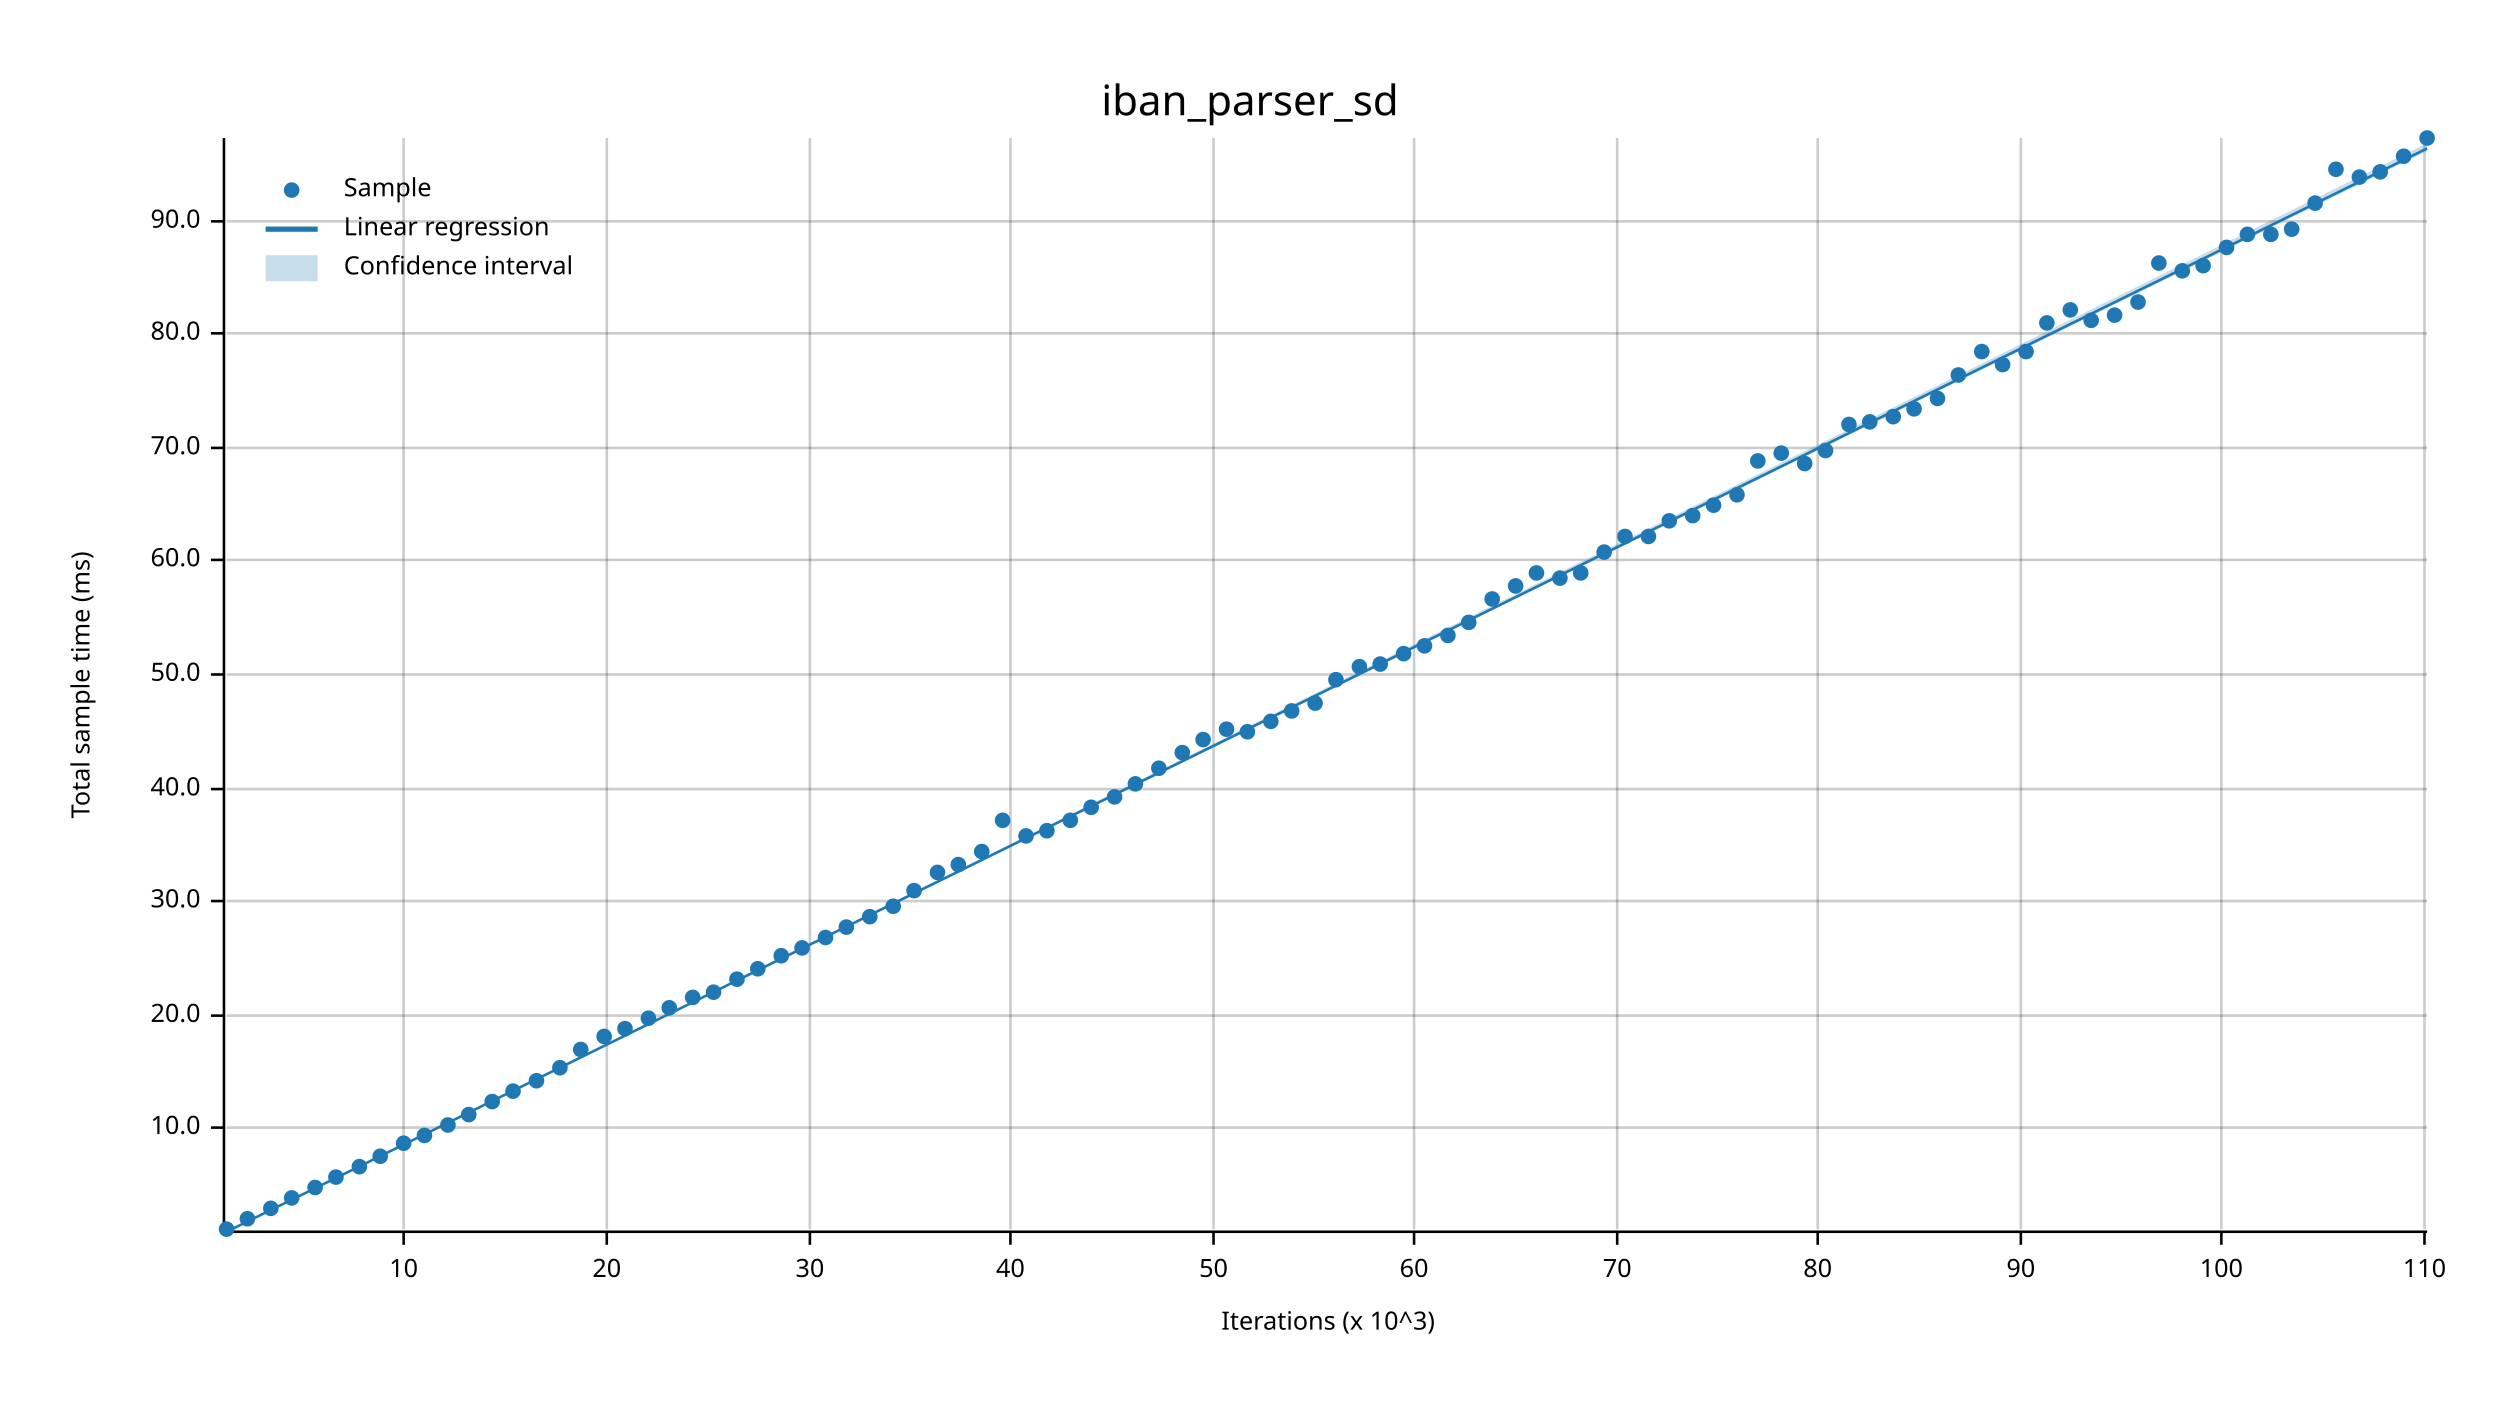
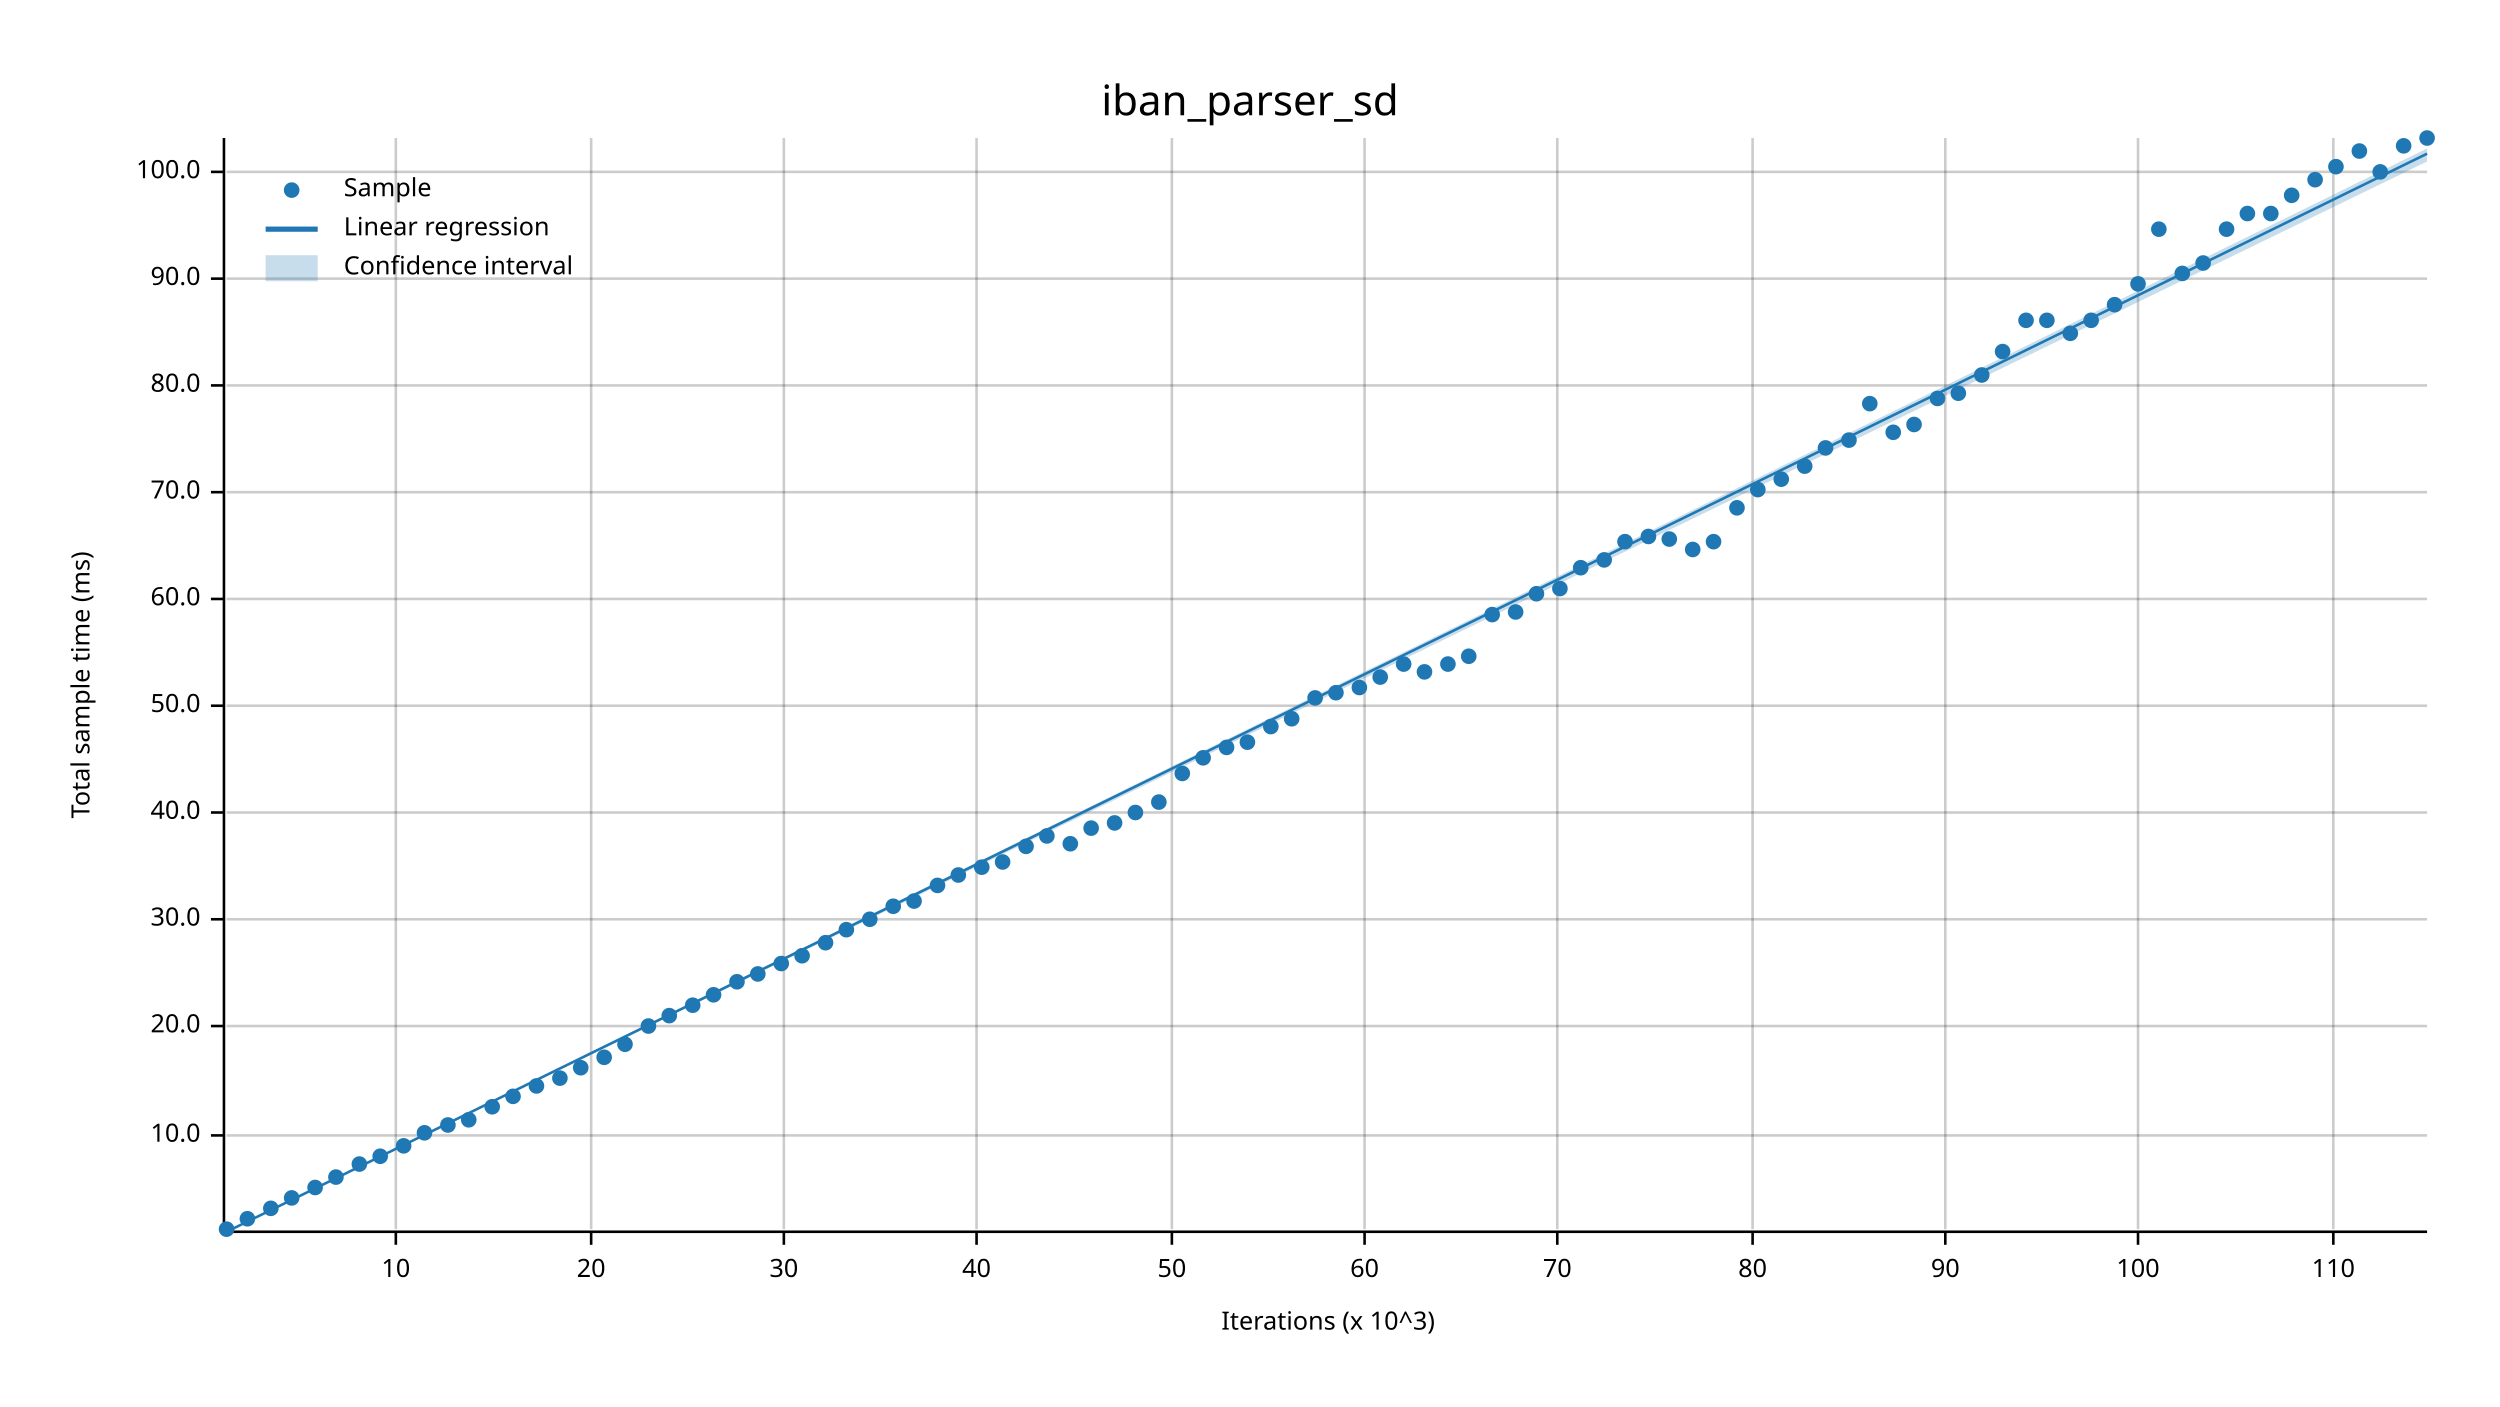
<svg xmlns="http://www.w3.org/2000/svg" width="960" height="540" viewBox="0 0 960 540">
  <text x="480" y="32" dy="0.76em" text-anchor="middle" font-family="sans-serif" font-size="16.129" opacity="1" fill="#000000">
iban_parser_sd
</text>
  <text x="27" y="263" dy="0.76em" text-anchor="middle" font-family="sans-serif" font-size="9.677" opacity="1" fill="#000000" transform="rotate(270, 27, 263)">
Total sample time (ms)
</text>
  <text x="510" y="513" dy="-0.5ex" text-anchor="middle" font-family="sans-serif" font-size="9.677" opacity="1" fill="#000000">
Iterations (x 10^3)
</text>
-   <line opacity="0.2" stroke="#000000" stroke-width="1" x1="155" y1="472" x2="155" y2="53" />
-   <line opacity="0.2" stroke="#000000" stroke-width="1" x1="233" y1="472" x2="233" y2="53" />
-   <line opacity="0.2" stroke="#000000" stroke-width="1" x1="311" y1="472" x2="311" y2="53" />
-   <line opacity="0.2" stroke="#000000" stroke-width="1" x1="388" y1="472" x2="388" y2="53" />
-   <line opacity="0.2" stroke="#000000" stroke-width="1" x1="466" y1="472" x2="466" y2="53" />
-   <line opacity="0.2" stroke="#000000" stroke-width="1" x1="543" y1="472" x2="543" y2="53" />
-   <line opacity="0.2" stroke="#000000" stroke-width="1" x1="621" y1="472" x2="621" y2="53" />
-   <line opacity="0.2" stroke="#000000" stroke-width="1" x1="698" y1="472" x2="698" y2="53" />
-   <line opacity="0.2" stroke="#000000" stroke-width="1" x1="776" y1="472" x2="776" y2="53" />
-   <line opacity="0.2" stroke="#000000" stroke-width="1" x1="853" y1="472" x2="853" y2="53" />
-   <line opacity="0.2" stroke="#000000" stroke-width="1" x1="931" y1="472" x2="931" y2="53" />
-   <line opacity="0.2" stroke="#000000" stroke-width="1" x1="87" y1="433" x2="932" y2="433" />
-   <line opacity="0.2" stroke="#000000" stroke-width="1" x1="87" y1="390" x2="932" y2="390" />
-   <line opacity="0.2" stroke="#000000" stroke-width="1" x1="87" y1="346" x2="932" y2="346" />
-   <line opacity="0.2" stroke="#000000" stroke-width="1" x1="87" y1="303" x2="932" y2="303" />
-   <line opacity="0.2" stroke="#000000" stroke-width="1" x1="87" y1="259" x2="932" y2="259" />
-   <line opacity="0.2" stroke="#000000" stroke-width="1" x1="87" y1="215" x2="932" y2="215" />
-   <line opacity="0.2" stroke="#000000" stroke-width="1" x1="87" y1="172" x2="932" y2="172" />
-   <line opacity="0.2" stroke="#000000" stroke-width="1" x1="87" y1="128" x2="932" y2="128" />
-   <line opacity="0.2" stroke="#000000" stroke-width="1" x1="87" y1="85" x2="932" y2="85" />
+   <line opacity="0.2" stroke="#000000" stroke-width="1" x1="152" y1="472" x2="152" y2="53" />
+   <line opacity="0.2" stroke="#000000" stroke-width="1" x1="227" y1="472" x2="227" y2="53" />
+   <line opacity="0.2" stroke="#000000" stroke-width="1" x1="301" y1="472" x2="301" y2="53" />
+   <line opacity="0.2" stroke="#000000" stroke-width="1" x1="375" y1="472" x2="375" y2="53" />
+   <line opacity="0.2" stroke="#000000" stroke-width="1" x1="450" y1="472" x2="450" y2="53" />
+   <line opacity="0.2" stroke="#000000" stroke-width="1" x1="524" y1="472" x2="524" y2="53" />
+   <line opacity="0.2" stroke="#000000" stroke-width="1" x1="598" y1="472" x2="598" y2="53" />
+   <line opacity="0.2" stroke="#000000" stroke-width="1" x1="673" y1="472" x2="673" y2="53" />
+   <line opacity="0.2" stroke="#000000" stroke-width="1" x1="747" y1="472" x2="747" y2="53" />
+   <line opacity="0.2" stroke="#000000" stroke-width="1" x1="821" y1="472" x2="821" y2="53" />
+   <line opacity="0.2" stroke="#000000" stroke-width="1" x1="896" y1="472" x2="896" y2="53" />
+   <line opacity="0.2" stroke="#000000" stroke-width="1" x1="87" y1="436" x2="932" y2="436" />
+   <line opacity="0.2" stroke="#000000" stroke-width="1" x1="87" y1="394" x2="932" y2="394" />
+   <line opacity="0.2" stroke="#000000" stroke-width="1" x1="87" y1="353" x2="932" y2="353" />
+   <line opacity="0.2" stroke="#000000" stroke-width="1" x1="87" y1="312" x2="932" y2="312" />
+   <line opacity="0.2" stroke="#000000" stroke-width="1" x1="87" y1="271" x2="932" y2="271" />
+   <line opacity="0.2" stroke="#000000" stroke-width="1" x1="87" y1="230" x2="932" y2="230" />
+   <line opacity="0.2" stroke="#000000" stroke-width="1" x1="87" y1="189" x2="932" y2="189" />
+   <line opacity="0.2" stroke="#000000" stroke-width="1" x1="87" y1="148" x2="932" y2="148" />
+   <line opacity="0.2" stroke="#000000" stroke-width="1" x1="87" y1="107" x2="932" y2="107" />
+   <line opacity="0.2" stroke="#000000" stroke-width="1" x1="87" y1="66" x2="932" y2="66" />
  <polyline fill="none" opacity="1" stroke="#000000" stroke-width="1" points="86,53 86,472 " />
-   <text x="77" y="433" dy="0.5ex" text-anchor="end" font-family="sans-serif" font-size="9.677" opacity="1" fill="#000000">
+   <text x="77" y="436" dy="0.5ex" text-anchor="end" font-family="sans-serif" font-size="9.677" opacity="1" fill="#000000">
10.0
</text>
-   <polyline fill="none" opacity="1" stroke="#000000" stroke-width="1" points="81,433 86,433 " />
-   <text x="77" y="390" dy="0.5ex" text-anchor="end" font-family="sans-serif" font-size="9.677" opacity="1" fill="#000000">
+   <polyline fill="none" opacity="1" stroke="#000000" stroke-width="1" points="81,436 86,436 " />
+   <text x="77" y="394" dy="0.5ex" text-anchor="end" font-family="sans-serif" font-size="9.677" opacity="1" fill="#000000">
20.0
</text>
-   <polyline fill="none" opacity="1" stroke="#000000" stroke-width="1" points="81,390 86,390 " />
-   <text x="77" y="346" dy="0.5ex" text-anchor="end" font-family="sans-serif" font-size="9.677" opacity="1" fill="#000000">
+   <polyline fill="none" opacity="1" stroke="#000000" stroke-width="1" points="81,394 86,394 " />
+   <text x="77" y="353" dy="0.5ex" text-anchor="end" font-family="sans-serif" font-size="9.677" opacity="1" fill="#000000">
30.0
</text>
-   <polyline fill="none" opacity="1" stroke="#000000" stroke-width="1" points="81,346 86,346 " />
-   <text x="77" y="303" dy="0.5ex" text-anchor="end" font-family="sans-serif" font-size="9.677" opacity="1" fill="#000000">
+   <polyline fill="none" opacity="1" stroke="#000000" stroke-width="1" points="81,353 86,353 " />
+   <text x="77" y="312" dy="0.5ex" text-anchor="end" font-family="sans-serif" font-size="9.677" opacity="1" fill="#000000">
40.0
</text>
-   <polyline fill="none" opacity="1" stroke="#000000" stroke-width="1" points="81,303 86,303 " />
-   <text x="77" y="259" dy="0.5ex" text-anchor="end" font-family="sans-serif" font-size="9.677" opacity="1" fill="#000000">
+   <polyline fill="none" opacity="1" stroke="#000000" stroke-width="1" points="81,312 86,312 " />
+   <text x="77" y="271" dy="0.5ex" text-anchor="end" font-family="sans-serif" font-size="9.677" opacity="1" fill="#000000">
50.0
</text>
-   <polyline fill="none" opacity="1" stroke="#000000" stroke-width="1" points="81,259 86,259 " />
-   <text x="77" y="215" dy="0.5ex" text-anchor="end" font-family="sans-serif" font-size="9.677" opacity="1" fill="#000000">
+   <polyline fill="none" opacity="1" stroke="#000000" stroke-width="1" points="81,271 86,271 " />
+   <text x="77" y="230" dy="0.5ex" text-anchor="end" font-family="sans-serif" font-size="9.677" opacity="1" fill="#000000">
60.0
</text>
-   <polyline fill="none" opacity="1" stroke="#000000" stroke-width="1" points="81,215 86,215 " />
-   <text x="77" y="172" dy="0.5ex" text-anchor="end" font-family="sans-serif" font-size="9.677" opacity="1" fill="#000000">
+   <polyline fill="none" opacity="1" stroke="#000000" stroke-width="1" points="81,230 86,230 " />
+   <text x="77" y="189" dy="0.5ex" text-anchor="end" font-family="sans-serif" font-size="9.677" opacity="1" fill="#000000">
70.0
</text>
-   <polyline fill="none" opacity="1" stroke="#000000" stroke-width="1" points="81,172 86,172 " />
-   <text x="77" y="128" dy="0.5ex" text-anchor="end" font-family="sans-serif" font-size="9.677" opacity="1" fill="#000000">
+   <polyline fill="none" opacity="1" stroke="#000000" stroke-width="1" points="81,189 86,189 " />
+   <text x="77" y="148" dy="0.5ex" text-anchor="end" font-family="sans-serif" font-size="9.677" opacity="1" fill="#000000">
80.0
</text>
-   <polyline fill="none" opacity="1" stroke="#000000" stroke-width="1" points="81,128 86,128 " />
-   <text x="77" y="85" dy="0.5ex" text-anchor="end" font-family="sans-serif" font-size="9.677" opacity="1" fill="#000000">
+   <polyline fill="none" opacity="1" stroke="#000000" stroke-width="1" points="81,148 86,148 " />
+   <text x="77" y="107" dy="0.5ex" text-anchor="end" font-family="sans-serif" font-size="9.677" opacity="1" fill="#000000">
90.0
</text>
-   <polyline fill="none" opacity="1" stroke="#000000" stroke-width="1" points="81,85 86,85 " />
+   <polyline fill="none" opacity="1" stroke="#000000" stroke-width="1" points="81,107 86,107 " />
+   <text x="77" y="66" dy="0.5ex" text-anchor="end" font-family="sans-serif" font-size="9.677" opacity="1" fill="#000000">
+ 100.0
+ </text>
+   <polyline fill="none" opacity="1" stroke="#000000" stroke-width="1" points="81,66 86,66 " />
  <polyline fill="none" opacity="1" stroke="#000000" stroke-width="1" points="87,473 932,473 " />
-   <text x="155" y="483" dy="0.76em" text-anchor="middle" font-family="sans-serif" font-size="9.677" opacity="1" fill="#000000">
+   <text x="152" y="483" dy="0.76em" text-anchor="middle" font-family="sans-serif" font-size="9.677" opacity="1" fill="#000000">
10
</text>
-   <polyline fill="none" opacity="1" stroke="#000000" stroke-width="1" points="155,473 155,478 " />
-   <text x="233" y="483" dy="0.76em" text-anchor="middle" font-family="sans-serif" font-size="9.677" opacity="1" fill="#000000">
+   <polyline fill="none" opacity="1" stroke="#000000" stroke-width="1" points="152,473 152,478 " />
+   <text x="227" y="483" dy="0.76em" text-anchor="middle" font-family="sans-serif" font-size="9.677" opacity="1" fill="#000000">
20
</text>
-   <polyline fill="none" opacity="1" stroke="#000000" stroke-width="1" points="233,473 233,478 " />
-   <text x="311" y="483" dy="0.76em" text-anchor="middle" font-family="sans-serif" font-size="9.677" opacity="1" fill="#000000">
+   <polyline fill="none" opacity="1" stroke="#000000" stroke-width="1" points="227,473 227,478 " />
+   <text x="301" y="483" dy="0.76em" text-anchor="middle" font-family="sans-serif" font-size="9.677" opacity="1" fill="#000000">
30
</text>
-   <polyline fill="none" opacity="1" stroke="#000000" stroke-width="1" points="311,473 311,478 " />
-   <text x="388" y="483" dy="0.76em" text-anchor="middle" font-family="sans-serif" font-size="9.677" opacity="1" fill="#000000">
+   <polyline fill="none" opacity="1" stroke="#000000" stroke-width="1" points="301,473 301,478 " />
+   <text x="375" y="483" dy="0.76em" text-anchor="middle" font-family="sans-serif" font-size="9.677" opacity="1" fill="#000000">
40
</text>
-   <polyline fill="none" opacity="1" stroke="#000000" stroke-width="1" points="388,473 388,478 " />
-   <text x="466" y="483" dy="0.76em" text-anchor="middle" font-family="sans-serif" font-size="9.677" opacity="1" fill="#000000">
+   <polyline fill="none" opacity="1" stroke="#000000" stroke-width="1" points="375,473 375,478 " />
+   <text x="450" y="483" dy="0.76em" text-anchor="middle" font-family="sans-serif" font-size="9.677" opacity="1" fill="#000000">
50
</text>
-   <polyline fill="none" opacity="1" stroke="#000000" stroke-width="1" points="466,473 466,478 " />
-   <text x="543" y="483" dy="0.76em" text-anchor="middle" font-family="sans-serif" font-size="9.677" opacity="1" fill="#000000">
+   <polyline fill="none" opacity="1" stroke="#000000" stroke-width="1" points="450,473 450,478 " />
+   <text x="524" y="483" dy="0.76em" text-anchor="middle" font-family="sans-serif" font-size="9.677" opacity="1" fill="#000000">
60
</text>
-   <polyline fill="none" opacity="1" stroke="#000000" stroke-width="1" points="543,473 543,478 " />
-   <text x="621" y="483" dy="0.76em" text-anchor="middle" font-family="sans-serif" font-size="9.677" opacity="1" fill="#000000">
+   <polyline fill="none" opacity="1" stroke="#000000" stroke-width="1" points="524,473 524,478 " />
+   <text x="598" y="483" dy="0.76em" text-anchor="middle" font-family="sans-serif" font-size="9.677" opacity="1" fill="#000000">
70
</text>
-   <polyline fill="none" opacity="1" stroke="#000000" stroke-width="1" points="621,473 621,478 " />
-   <text x="698" y="483" dy="0.76em" text-anchor="middle" font-family="sans-serif" font-size="9.677" opacity="1" fill="#000000">
+   <polyline fill="none" opacity="1" stroke="#000000" stroke-width="1" points="598,473 598,478 " />
+   <text x="673" y="483" dy="0.76em" text-anchor="middle" font-family="sans-serif" font-size="9.677" opacity="1" fill="#000000">
80
</text>
-   <polyline fill="none" opacity="1" stroke="#000000" stroke-width="1" points="698,473 698,478 " />
-   <text x="776" y="483" dy="0.76em" text-anchor="middle" font-family="sans-serif" font-size="9.677" opacity="1" fill="#000000">
+   <polyline fill="none" opacity="1" stroke="#000000" stroke-width="1" points="673,473 673,478 " />
+   <text x="747" y="483" dy="0.76em" text-anchor="middle" font-family="sans-serif" font-size="9.677" opacity="1" fill="#000000">
90
</text>
-   <polyline fill="none" opacity="1" stroke="#000000" stroke-width="1" points="776,473 776,478 " />
-   <text x="853" y="483" dy="0.76em" text-anchor="middle" font-family="sans-serif" font-size="9.677" opacity="1" fill="#000000">
+   <polyline fill="none" opacity="1" stroke="#000000" stroke-width="1" points="747,473 747,478 " />
+   <text x="821" y="483" dy="0.76em" text-anchor="middle" font-family="sans-serif" font-size="9.677" opacity="1" fill="#000000">
100
</text>
-   <polyline fill="none" opacity="1" stroke="#000000" stroke-width="1" points="853,473 853,478 " />
-   <text x="931" y="483" dy="0.76em" text-anchor="middle" font-family="sans-serif" font-size="9.677" opacity="1" fill="#000000">
+   <polyline fill="none" opacity="1" stroke="#000000" stroke-width="1" points="821,473 821,478 " />
+   <text x="896" y="483" dy="0.76em" text-anchor="middle" font-family="sans-serif" font-size="9.677" opacity="1" fill="#000000">
110
</text>
-   <polyline fill="none" opacity="1" stroke="#000000" stroke-width="1" points="931,473 931,478 " />
+   <polyline fill="none" opacity="1" stroke="#000000" stroke-width="1" points="896,473 896,478 " />
  <circle cx="87" cy="472" r="3" opacity="1" fill="#1F78B4" stroke="none" stroke-width="1" />
  <circle cx="95" cy="468" r="3" opacity="1" fill="#1F78B4" stroke="none" stroke-width="1" />
  <circle cx="104" cy="464" r="3" opacity="1" fill="#1F78B4" stroke="none" stroke-width="1" />
  <circle cx="112" cy="460" r="3" opacity="1" fill="#1F78B4" stroke="none" stroke-width="1" />
  <circle cx="121" cy="456" r="3" opacity="1" fill="#1F78B4" stroke="none" stroke-width="1" />
  <circle cx="129" cy="452" r="3" opacity="1" fill="#1F78B4" stroke="none" stroke-width="1" />
-   <circle cx="138" cy="448" r="3" opacity="1" fill="#1F78B4" stroke="none" stroke-width="1" />
+   <circle cx="138" cy="447" r="3" opacity="1" fill="#1F78B4" stroke="none" stroke-width="1" />
  <circle cx="146" cy="444" r="3" opacity="1" fill="#1F78B4" stroke="none" stroke-width="1" />
-   <circle cx="155" cy="439" r="3" opacity="1" fill="#1F78B4" stroke="none" stroke-width="1" />
-   <circle cx="163" cy="436" r="3" opacity="1" fill="#1F78B4" stroke="none" stroke-width="1" />
+   <circle cx="155" cy="440" r="3" opacity="1" fill="#1F78B4" stroke="none" stroke-width="1" />
+   <circle cx="163" cy="435" r="3" opacity="1" fill="#1F78B4" stroke="none" stroke-width="1" />
  <circle cx="172" cy="432" r="3" opacity="1" fill="#1F78B4" stroke="none" stroke-width="1" />
-   <circle cx="180" cy="428" r="3" opacity="1" fill="#1F78B4" stroke="none" stroke-width="1" />
-   <circle cx="189" cy="423" r="3" opacity="1" fill="#1F78B4" stroke="none" stroke-width="1" />
-   <circle cx="197" cy="419" r="3" opacity="1" fill="#1F78B4" stroke="none" stroke-width="1" />
-   <circle cx="206" cy="415" r="3" opacity="1" fill="#1F78B4" stroke="none" stroke-width="1" />
-   <circle cx="215" cy="410" r="3" opacity="1" fill="#1F78B4" stroke="none" stroke-width="1" />
-   <circle cx="223" cy="403" r="3" opacity="1" fill="#1F78B4" stroke="none" stroke-width="1" />
-   <circle cx="232" cy="398" r="3" opacity="1" fill="#1F78B4" stroke="none" stroke-width="1" />
-   <circle cx="240" cy="395" r="3" opacity="1" fill="#1F78B4" stroke="none" stroke-width="1" />
-   <circle cx="249" cy="391" r="3" opacity="1" fill="#1F78B4" stroke="none" stroke-width="1" />
-   <circle cx="257" cy="387" r="3" opacity="1" fill="#1F78B4" stroke="none" stroke-width="1" />
-   <circle cx="266" cy="383" r="3" opacity="1" fill="#1F78B4" stroke="none" stroke-width="1" />
-   <circle cx="274" cy="381" r="3" opacity="1" fill="#1F78B4" stroke="none" stroke-width="1" />
-   <circle cx="283" cy="376" r="3" opacity="1" fill="#1F78B4" stroke="none" stroke-width="1" />
-   <circle cx="291" cy="372" r="3" opacity="1" fill="#1F78B4" stroke="none" stroke-width="1" />
-   <circle cx="300" cy="367" r="3" opacity="1" fill="#1F78B4" stroke="none" stroke-width="1" />
-   <circle cx="308" cy="364" r="3" opacity="1" fill="#1F78B4" stroke="none" stroke-width="1" />
-   <circle cx="317" cy="360" r="3" opacity="1" fill="#1F78B4" stroke="none" stroke-width="1" />
-   <circle cx="325" cy="356" r="3" opacity="1" fill="#1F78B4" stroke="none" stroke-width="1" />
-   <circle cx="334" cy="352" r="3" opacity="1" fill="#1F78B4" stroke="none" stroke-width="1" />
+   <circle cx="180" cy="430" r="3" opacity="1" fill="#1F78B4" stroke="none" stroke-width="1" />
+   <circle cx="189" cy="425" r="3" opacity="1" fill="#1F78B4" stroke="none" stroke-width="1" />
+   <circle cx="197" cy="421" r="3" opacity="1" fill="#1F78B4" stroke="none" stroke-width="1" />
+   <circle cx="206" cy="417" r="3" opacity="1" fill="#1F78B4" stroke="none" stroke-width="1" />
+   <circle cx="215" cy="414" r="3" opacity="1" fill="#1F78B4" stroke="none" stroke-width="1" />
+   <circle cx="223" cy="410" r="3" opacity="1" fill="#1F78B4" stroke="none" stroke-width="1" />
+   <circle cx="232" cy="406" r="3" opacity="1" fill="#1F78B4" stroke="none" stroke-width="1" />
+   <circle cx="240" cy="401" r="3" opacity="1" fill="#1F78B4" stroke="none" stroke-width="1" />
+   <circle cx="249" cy="394" r="3" opacity="1" fill="#1F78B4" stroke="none" stroke-width="1" />
+   <circle cx="257" cy="390" r="3" opacity="1" fill="#1F78B4" stroke="none" stroke-width="1" />
+   <circle cx="266" cy="386" r="3" opacity="1" fill="#1F78B4" stroke="none" stroke-width="1" />
+   <circle cx="274" cy="382" r="3" opacity="1" fill="#1F78B4" stroke="none" stroke-width="1" />
+   <circle cx="283" cy="377" r="3" opacity="1" fill="#1F78B4" stroke="none" stroke-width="1" />
+   <circle cx="291" cy="374" r="3" opacity="1" fill="#1F78B4" stroke="none" stroke-width="1" />
+   <circle cx="300" cy="370" r="3" opacity="1" fill="#1F78B4" stroke="none" stroke-width="1" />
+   <circle cx="308" cy="367" r="3" opacity="1" fill="#1F78B4" stroke="none" stroke-width="1" />
+   <circle cx="317" cy="362" r="3" opacity="1" fill="#1F78B4" stroke="none" stroke-width="1" />
+   <circle cx="325" cy="357" r="3" opacity="1" fill="#1F78B4" stroke="none" stroke-width="1" />
+   <circle cx="334" cy="353" r="3" opacity="1" fill="#1F78B4" stroke="none" stroke-width="1" />
  <circle cx="343" cy="348" r="3" opacity="1" fill="#1F78B4" stroke="none" stroke-width="1" />
-   <circle cx="351" cy="342" r="3" opacity="1" fill="#1F78B4" stroke="none" stroke-width="1" />
-   <circle cx="360" cy="335" r="3" opacity="1" fill="#1F78B4" stroke="none" stroke-width="1" />
-   <circle cx="368" cy="332" r="3" opacity="1" fill="#1F78B4" stroke="none" stroke-width="1" />
-   <circle cx="377" cy="327" r="3" opacity="1" fill="#1F78B4" stroke="none" stroke-width="1" />
-   <circle cx="385" cy="315" r="3" opacity="1" fill="#1F78B4" stroke="none" stroke-width="1" />
-   <circle cx="394" cy="321" r="3" opacity="1" fill="#1F78B4" stroke="none" stroke-width="1" />
-   <circle cx="402" cy="319" r="3" opacity="1" fill="#1F78B4" stroke="none" stroke-width="1" />
-   <circle cx="411" cy="315" r="3" opacity="1" fill="#1F78B4" stroke="none" stroke-width="1" />
-   <circle cx="419" cy="310" r="3" opacity="1" fill="#1F78B4" stroke="none" stroke-width="1" />
-   <circle cx="428" cy="306" r="3" opacity="1" fill="#1F78B4" stroke="none" stroke-width="1" />
-   <circle cx="436" cy="301" r="3" opacity="1" fill="#1F78B4" stroke="none" stroke-width="1" />
-   <circle cx="445" cy="295" r="3" opacity="1" fill="#1F78B4" stroke="none" stroke-width="1" />
-   <circle cx="454" cy="289" r="3" opacity="1" fill="#1F78B4" stroke="none" stroke-width="1" />
-   <circle cx="462" cy="284" r="3" opacity="1" fill="#1F78B4" stroke="none" stroke-width="1" />
-   <circle cx="471" cy="280" r="3" opacity="1" fill="#1F78B4" stroke="none" stroke-width="1" />
-   <circle cx="479" cy="281" r="3" opacity="1" fill="#1F78B4" stroke="none" stroke-width="1" />
-   <circle cx="488" cy="277" r="3" opacity="1" fill="#1F78B4" stroke="none" stroke-width="1" />
-   <circle cx="496" cy="273" r="3" opacity="1" fill="#1F78B4" stroke="none" stroke-width="1" />
-   <circle cx="505" cy="270" r="3" opacity="1" fill="#1F78B4" stroke="none" stroke-width="1" />
-   <circle cx="513" cy="261" r="3" opacity="1" fill="#1F78B4" stroke="none" stroke-width="1" />
-   <circle cx="522" cy="256" r="3" opacity="1" fill="#1F78B4" stroke="none" stroke-width="1" />
-   <circle cx="530" cy="255" r="3" opacity="1" fill="#1F78B4" stroke="none" stroke-width="1" />
-   <circle cx="539" cy="251" r="3" opacity="1" fill="#1F78B4" stroke="none" stroke-width="1" />
-   <circle cx="547" cy="248" r="3" opacity="1" fill="#1F78B4" stroke="none" stroke-width="1" />
-   <circle cx="556" cy="244" r="3" opacity="1" fill="#1F78B4" stroke="none" stroke-width="1" />
-   <circle cx="564" cy="239" r="3" opacity="1" fill="#1F78B4" stroke="none" stroke-width="1" />
-   <circle cx="573" cy="230" r="3" opacity="1" fill="#1F78B4" stroke="none" stroke-width="1" />
-   <circle cx="582" cy="225" r="3" opacity="1" fill="#1F78B4" stroke="none" stroke-width="1" />
-   <circle cx="590" cy="220" r="3" opacity="1" fill="#1F78B4" stroke="none" stroke-width="1" />
-   <circle cx="599" cy="222" r="3" opacity="1" fill="#1F78B4" stroke="none" stroke-width="1" />
-   <circle cx="607" cy="220" r="3" opacity="1" fill="#1F78B4" stroke="none" stroke-width="1" />
-   <circle cx="616" cy="212" r="3" opacity="1" fill="#1F78B4" stroke="none" stroke-width="1" />
-   <circle cx="624" cy="206" r="3" opacity="1" fill="#1F78B4" stroke="none" stroke-width="1" />
+   <circle cx="351" cy="346" r="3" opacity="1" fill="#1F78B4" stroke="none" stroke-width="1" />
+   <circle cx="360" cy="340" r="3" opacity="1" fill="#1F78B4" stroke="none" stroke-width="1" />
+   <circle cx="368" cy="336" r="3" opacity="1" fill="#1F78B4" stroke="none" stroke-width="1" />
+   <circle cx="377" cy="333" r="3" opacity="1" fill="#1F78B4" stroke="none" stroke-width="1" />
+   <circle cx="385" cy="331" r="3" opacity="1" fill="#1F78B4" stroke="none" stroke-width="1" />
+   <circle cx="394" cy="325" r="3" opacity="1" fill="#1F78B4" stroke="none" stroke-width="1" />
+   <circle cx="402" cy="321" r="3" opacity="1" fill="#1F78B4" stroke="none" stroke-width="1" />
+   <circle cx="411" cy="324" r="3" opacity="1" fill="#1F78B4" stroke="none" stroke-width="1" />
+   <circle cx="419" cy="318" r="3" opacity="1" fill="#1F78B4" stroke="none" stroke-width="1" />
+   <circle cx="428" cy="316" r="3" opacity="1" fill="#1F78B4" stroke="none" stroke-width="1" />
+   <circle cx="436" cy="312" r="3" opacity="1" fill="#1F78B4" stroke="none" stroke-width="1" />
+   <circle cx="445" cy="308" r="3" opacity="1" fill="#1F78B4" stroke="none" stroke-width="1" />
+   <circle cx="454" cy="297" r="3" opacity="1" fill="#1F78B4" stroke="none" stroke-width="1" />
+   <circle cx="462" cy="291" r="3" opacity="1" fill="#1F78B4" stroke="none" stroke-width="1" />
+   <circle cx="471" cy="287" r="3" opacity="1" fill="#1F78B4" stroke="none" stroke-width="1" />
+   <circle cx="479" cy="285" r="3" opacity="1" fill="#1F78B4" stroke="none" stroke-width="1" />
+   <circle cx="488" cy="279" r="3" opacity="1" fill="#1F78B4" stroke="none" stroke-width="1" />
+   <circle cx="496" cy="276" r="3" opacity="1" fill="#1F78B4" stroke="none" stroke-width="1" />
+   <circle cx="505" cy="268" r="3" opacity="1" fill="#1F78B4" stroke="none" stroke-width="1" />
+   <circle cx="513" cy="266" r="3" opacity="1" fill="#1F78B4" stroke="none" stroke-width="1" />
+   <circle cx="522" cy="264" r="3" opacity="1" fill="#1F78B4" stroke="none" stroke-width="1" />
+   <circle cx="530" cy="260" r="3" opacity="1" fill="#1F78B4" stroke="none" stroke-width="1" />
+   <circle cx="539" cy="255" r="3" opacity="1" fill="#1F78B4" stroke="none" stroke-width="1" />
+   <circle cx="547" cy="258" r="3" opacity="1" fill="#1F78B4" stroke="none" stroke-width="1" />
+   <circle cx="556" cy="255" r="3" opacity="1" fill="#1F78B4" stroke="none" stroke-width="1" />
+   <circle cx="564" cy="252" r="3" opacity="1" fill="#1F78B4" stroke="none" stroke-width="1" />
+   <circle cx="573" cy="236" r="3" opacity="1" fill="#1F78B4" stroke="none" stroke-width="1" />
+   <circle cx="582" cy="235" r="3" opacity="1" fill="#1F78B4" stroke="none" stroke-width="1" />
+   <circle cx="590" cy="228" r="3" opacity="1" fill="#1F78B4" stroke="none" stroke-width="1" />
+   <circle cx="599" cy="226" r="3" opacity="1" fill="#1F78B4" stroke="none" stroke-width="1" />
+   <circle cx="607" cy="218" r="3" opacity="1" fill="#1F78B4" stroke="none" stroke-width="1" />
+   <circle cx="616" cy="215" r="3" opacity="1" fill="#1F78B4" stroke="none" stroke-width="1" />
+   <circle cx="624" cy="208" r="3" opacity="1" fill="#1F78B4" stroke="none" stroke-width="1" />
  <circle cx="633" cy="206" r="3" opacity="1" fill="#1F78B4" stroke="none" stroke-width="1" />
-   <circle cx="641" cy="200" r="3" opacity="1" fill="#1F78B4" stroke="none" stroke-width="1" />
-   <circle cx="650" cy="198" r="3" opacity="1" fill="#1F78B4" stroke="none" stroke-width="1" />
-   <circle cx="658" cy="194" r="3" opacity="1" fill="#1F78B4" stroke="none" stroke-width="1" />
-   <circle cx="667" cy="190" r="3" opacity="1" fill="#1F78B4" stroke="none" stroke-width="1" />
-   <circle cx="675" cy="177" r="3" opacity="1" fill="#1F78B4" stroke="none" stroke-width="1" />
-   <circle cx="684" cy="174" r="3" opacity="1" fill="#1F78B4" stroke="none" stroke-width="1" />
-   <circle cx="693" cy="178" r="3" opacity="1" fill="#1F78B4" stroke="none" stroke-width="1" />
-   <circle cx="701" cy="173" r="3" opacity="1" fill="#1F78B4" stroke="none" stroke-width="1" />
-   <circle cx="710" cy="163" r="3" opacity="1" fill="#1F78B4" stroke="none" stroke-width="1" />
-   <circle cx="718" cy="162" r="3" opacity="1" fill="#1F78B4" stroke="none" stroke-width="1" />
-   <circle cx="727" cy="160" r="3" opacity="1" fill="#1F78B4" stroke="none" stroke-width="1" />
-   <circle cx="735" cy="157" r="3" opacity="1" fill="#1F78B4" stroke="none" stroke-width="1" />
+   <circle cx="641" cy="207" r="3" opacity="1" fill="#1F78B4" stroke="none" stroke-width="1" />
+   <circle cx="650" cy="211" r="3" opacity="1" fill="#1F78B4" stroke="none" stroke-width="1" />
+   <circle cx="658" cy="208" r="3" opacity="1" fill="#1F78B4" stroke="none" stroke-width="1" />
+   <circle cx="667" cy="195" r="3" opacity="1" fill="#1F78B4" stroke="none" stroke-width="1" />
+   <circle cx="675" cy="188" r="3" opacity="1" fill="#1F78B4" stroke="none" stroke-width="1" />
+   <circle cx="684" cy="184" r="3" opacity="1" fill="#1F78B4" stroke="none" stroke-width="1" />
+   <circle cx="693" cy="179" r="3" opacity="1" fill="#1F78B4" stroke="none" stroke-width="1" />
+   <circle cx="701" cy="172" r="3" opacity="1" fill="#1F78B4" stroke="none" stroke-width="1" />
+   <circle cx="710" cy="169" r="3" opacity="1" fill="#1F78B4" stroke="none" stroke-width="1" />
+   <circle cx="718" cy="155" r="3" opacity="1" fill="#1F78B4" stroke="none" stroke-width="1" />
+   <circle cx="727" cy="166" r="3" opacity="1" fill="#1F78B4" stroke="none" stroke-width="1" />
+   <circle cx="735" cy="163" r="3" opacity="1" fill="#1F78B4" stroke="none" stroke-width="1" />
  <circle cx="744" cy="153" r="3" opacity="1" fill="#1F78B4" stroke="none" stroke-width="1" />
-   <circle cx="752" cy="144" r="3" opacity="1" fill="#1F78B4" stroke="none" stroke-width="1" />
-   <circle cx="761" cy="135" r="3" opacity="1" fill="#1F78B4" stroke="none" stroke-width="1" />
-   <circle cx="769" cy="140" r="3" opacity="1" fill="#1F78B4" stroke="none" stroke-width="1" />
-   <circle cx="778" cy="135" r="3" opacity="1" fill="#1F78B4" stroke="none" stroke-width="1" />
-   <circle cx="786" cy="124" r="3" opacity="1" fill="#1F78B4" stroke="none" stroke-width="1" />
-   <circle cx="795" cy="119" r="3" opacity="1" fill="#1F78B4" stroke="none" stroke-width="1" />
+   <circle cx="752" cy="151" r="3" opacity="1" fill="#1F78B4" stroke="none" stroke-width="1" />
+   <circle cx="761" cy="144" r="3" opacity="1" fill="#1F78B4" stroke="none" stroke-width="1" />
+   <circle cx="769" cy="135" r="3" opacity="1" fill="#1F78B4" stroke="none" stroke-width="1" />
+   <circle cx="778" cy="123" r="3" opacity="1" fill="#1F78B4" stroke="none" stroke-width="1" />
+   <circle cx="786" cy="123" r="3" opacity="1" fill="#1F78B4" stroke="none" stroke-width="1" />
+   <circle cx="795" cy="128" r="3" opacity="1" fill="#1F78B4" stroke="none" stroke-width="1" />
  <circle cx="803" cy="123" r="3" opacity="1" fill="#1F78B4" stroke="none" stroke-width="1" />
-   <circle cx="812" cy="121" r="3" opacity="1" fill="#1F78B4" stroke="none" stroke-width="1" />
-   <circle cx="821" cy="116" r="3" opacity="1" fill="#1F78B4" stroke="none" stroke-width="1" />
-   <circle cx="829" cy="101" r="3" opacity="1" fill="#1F78B4" stroke="none" stroke-width="1" />
-   <circle cx="838" cy="104" r="3" opacity="1" fill="#1F78B4" stroke="none" stroke-width="1" />
-   <circle cx="846" cy="102" r="3" opacity="1" fill="#1F78B4" stroke="none" stroke-width="1" />
-   <circle cx="855" cy="95" r="3" opacity="1" fill="#1F78B4" stroke="none" stroke-width="1" />
-   <circle cx="863" cy="90" r="3" opacity="1" fill="#1F78B4" stroke="none" stroke-width="1" />
-   <circle cx="872" cy="90" r="3" opacity="1" fill="#1F78B4" stroke="none" stroke-width="1" />
-   <circle cx="880" cy="88" r="3" opacity="1" fill="#1F78B4" stroke="none" stroke-width="1" />
-   <circle cx="889" cy="78" r="3" opacity="1" fill="#1F78B4" stroke="none" stroke-width="1" />
-   <circle cx="897" cy="65" r="3" opacity="1" fill="#1F78B4" stroke="none" stroke-width="1" />
-   <circle cx="906" cy="68" r="3" opacity="1" fill="#1F78B4" stroke="none" stroke-width="1" />
+   <circle cx="812" cy="117" r="3" opacity="1" fill="#1F78B4" stroke="none" stroke-width="1" />
+   <circle cx="821" cy="109" r="3" opacity="1" fill="#1F78B4" stroke="none" stroke-width="1" />
+   <circle cx="829" cy="88" r="3" opacity="1" fill="#1F78B4" stroke="none" stroke-width="1" />
+   <circle cx="838" cy="105" r="3" opacity="1" fill="#1F78B4" stroke="none" stroke-width="1" />
+   <circle cx="846" cy="101" r="3" opacity="1" fill="#1F78B4" stroke="none" stroke-width="1" />
+   <circle cx="855" cy="88" r="3" opacity="1" fill="#1F78B4" stroke="none" stroke-width="1" />
+   <circle cx="863" cy="82" r="3" opacity="1" fill="#1F78B4" stroke="none" stroke-width="1" />
+   <circle cx="872" cy="82" r="3" opacity="1" fill="#1F78B4" stroke="none" stroke-width="1" />
+   <circle cx="880" cy="75" r="3" opacity="1" fill="#1F78B4" stroke="none" stroke-width="1" />
+   <circle cx="889" cy="69" r="3" opacity="1" fill="#1F78B4" stroke="none" stroke-width="1" />
+   <circle cx="897" cy="64" r="3" opacity="1" fill="#1F78B4" stroke="none" stroke-width="1" />
+   <circle cx="906" cy="58" r="3" opacity="1" fill="#1F78B4" stroke="none" stroke-width="1" />
  <circle cx="914" cy="66" r="3" opacity="1" fill="#1F78B4" stroke="none" stroke-width="1" />
-   <circle cx="923" cy="60" r="3" opacity="1" fill="#1F78B4" stroke="none" stroke-width="1" />
+   <circle cx="923" cy="56" r="3" opacity="1" fill="#1F78B4" stroke="none" stroke-width="1" />
  <circle cx="932" cy="53" r="3" opacity="1" fill="#1F78B4" stroke="none" stroke-width="1" />
-   <polyline fill="none" opacity="1" stroke="#1F78B4" stroke-width="1" points="87,473 932,57 " />
-   <polygon opacity="0.25" fill="#1F78B4" points="87,473 932,58 932,55 " />
+   <polyline fill="none" opacity="1" stroke="#1F78B4" stroke-width="1" points="87,473 932,59 " />
+   <polygon opacity="0.25" fill="#1F78B4" points="87,473 932,62 932,57 " />
  <text x="132" y="68" dy="0.76em" text-anchor="start" font-family="sans-serif" font-size="9.677" opacity="1" fill="#000000">
Sample
</text>
  <text x="132" y="83" dy="0.76em" text-anchor="start" font-family="sans-serif" font-size="9.677" opacity="1" fill="#000000">
Linear regression
</text>
  <text x="132" y="98" dy="0.76em" text-anchor="start" font-family="sans-serif" font-size="9.677" opacity="1" fill="#000000">
Confidence interval
</text>
  <circle cx="112" cy="73" r="3" opacity="1" fill="#1F78B4" stroke="none" stroke-width="1" />
  <polyline fill="none" opacity="1" stroke="#1F78B4" stroke-width="2" points="102,88 122,88 " />
  <rect x="102" y="98" width="20" height="10" opacity="0.25" fill="#1F78B4" stroke="none" />
</svg>
